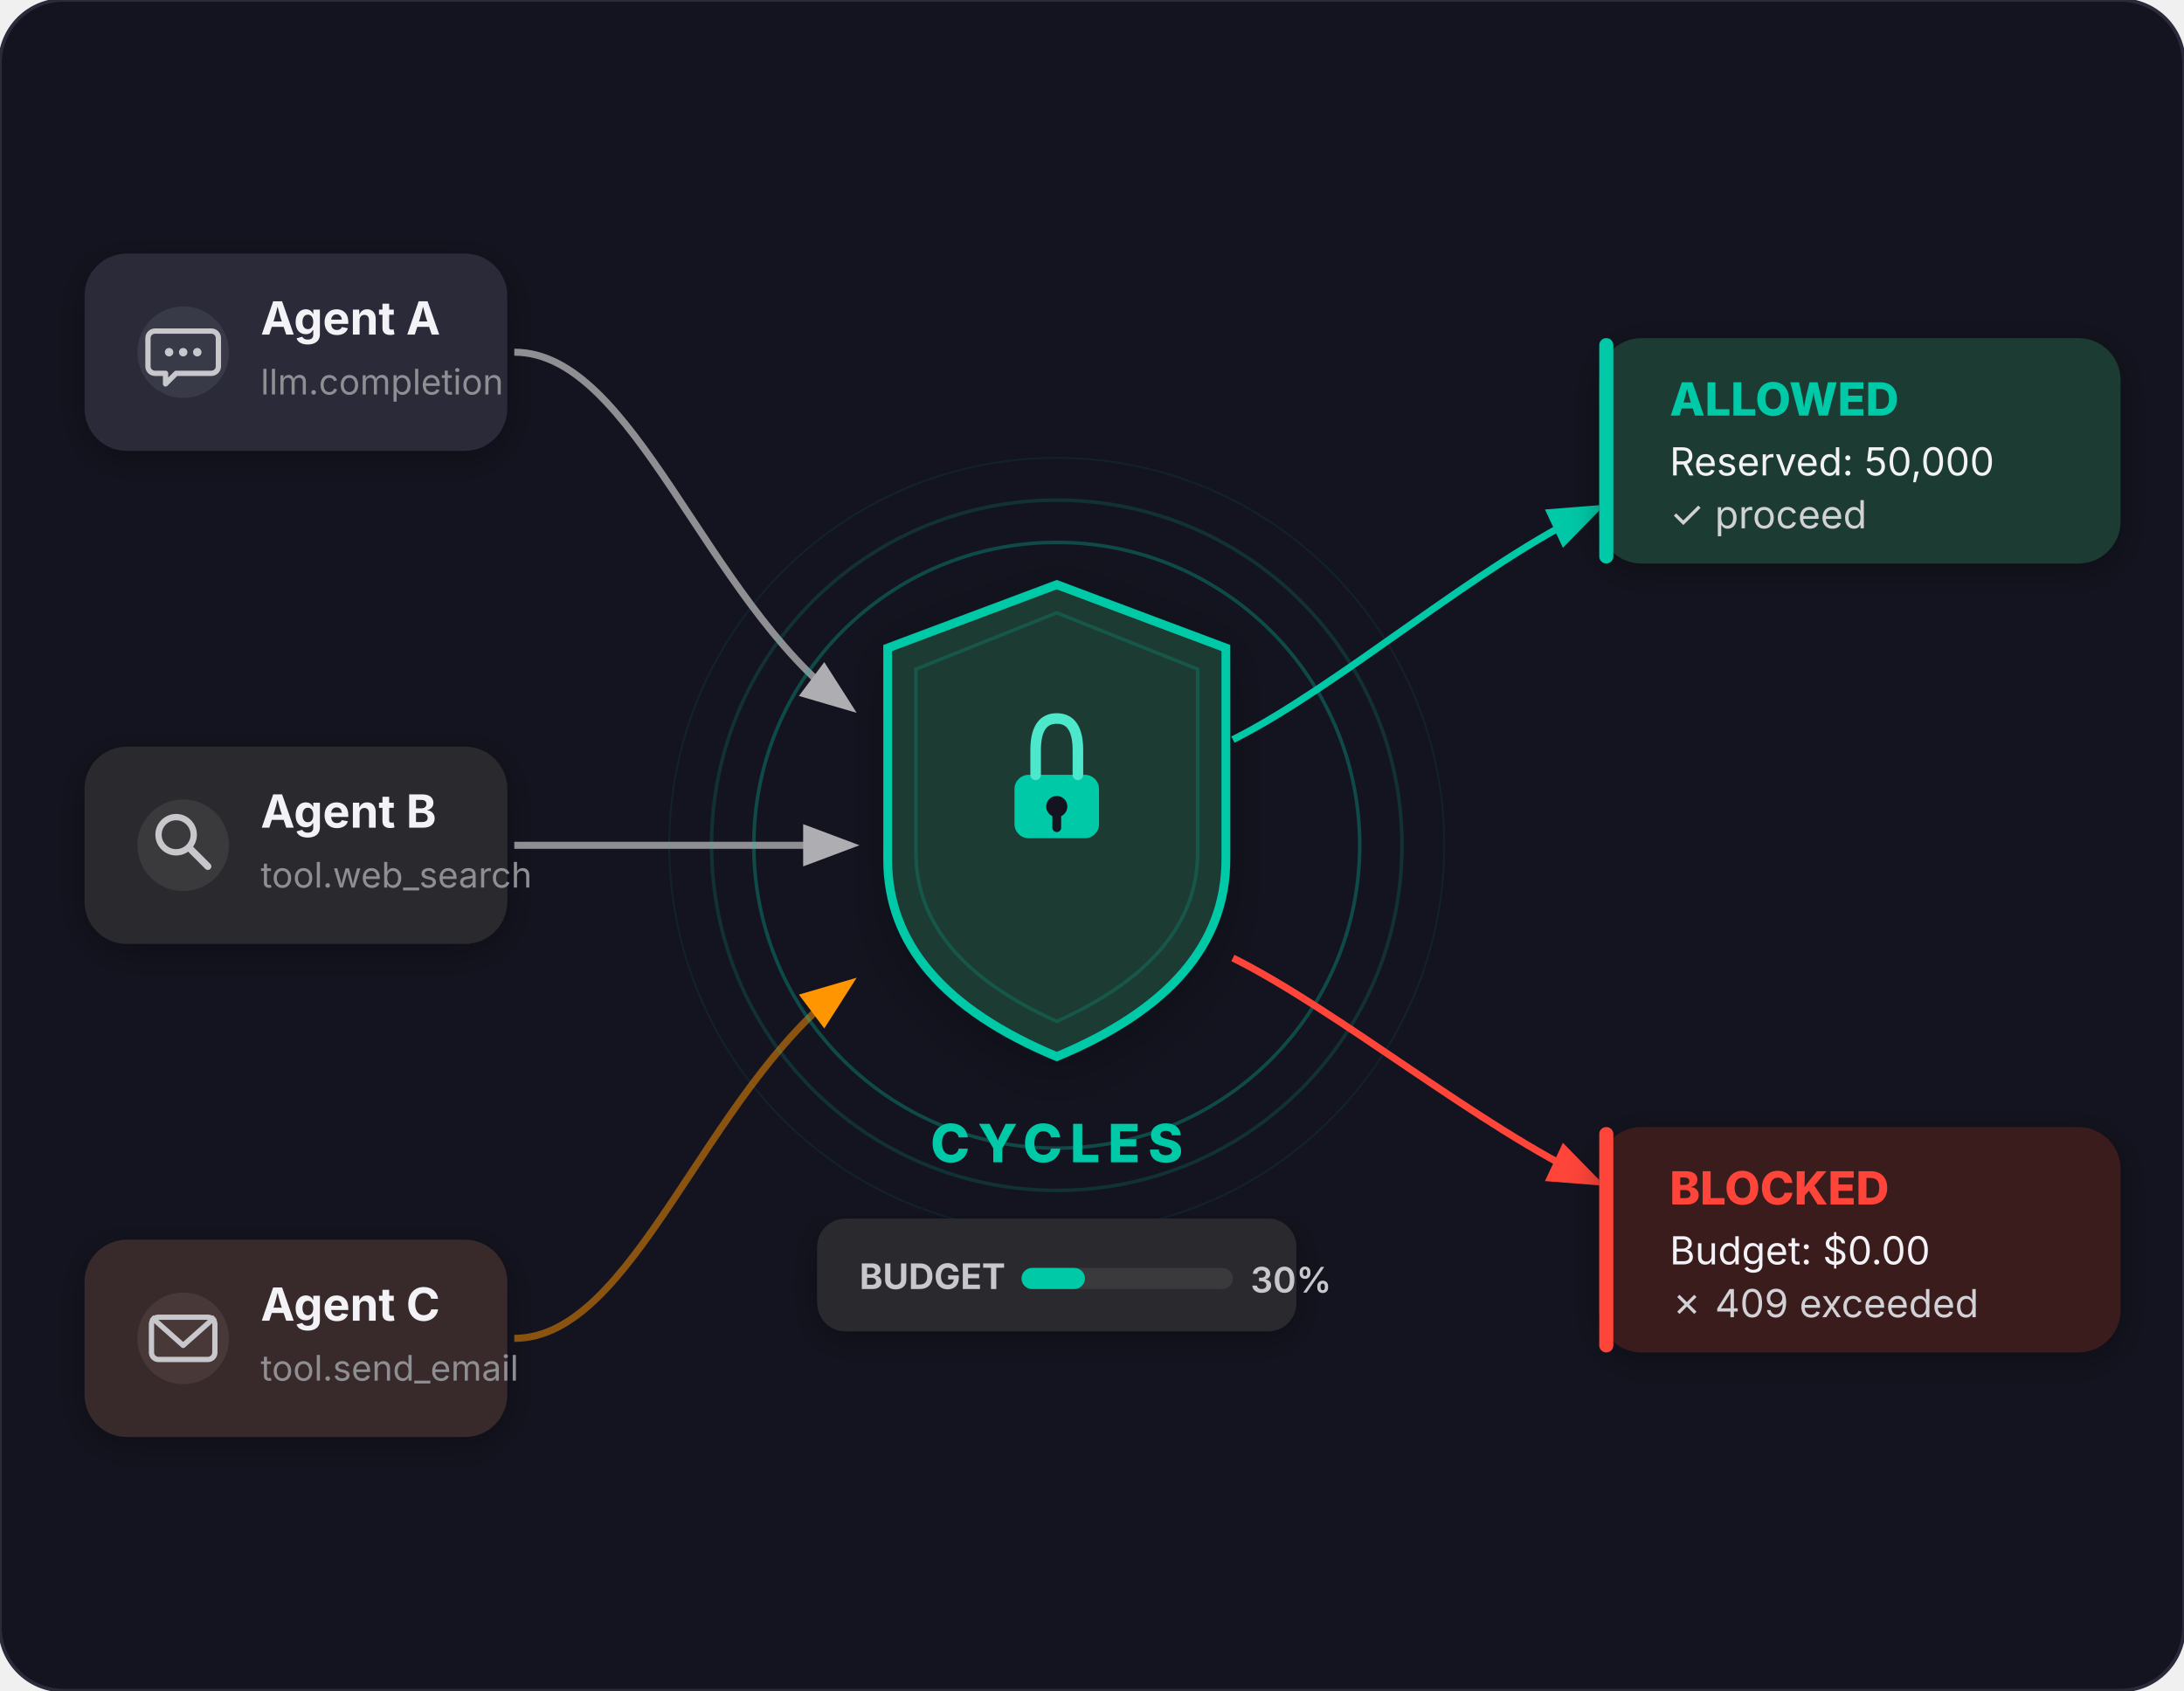
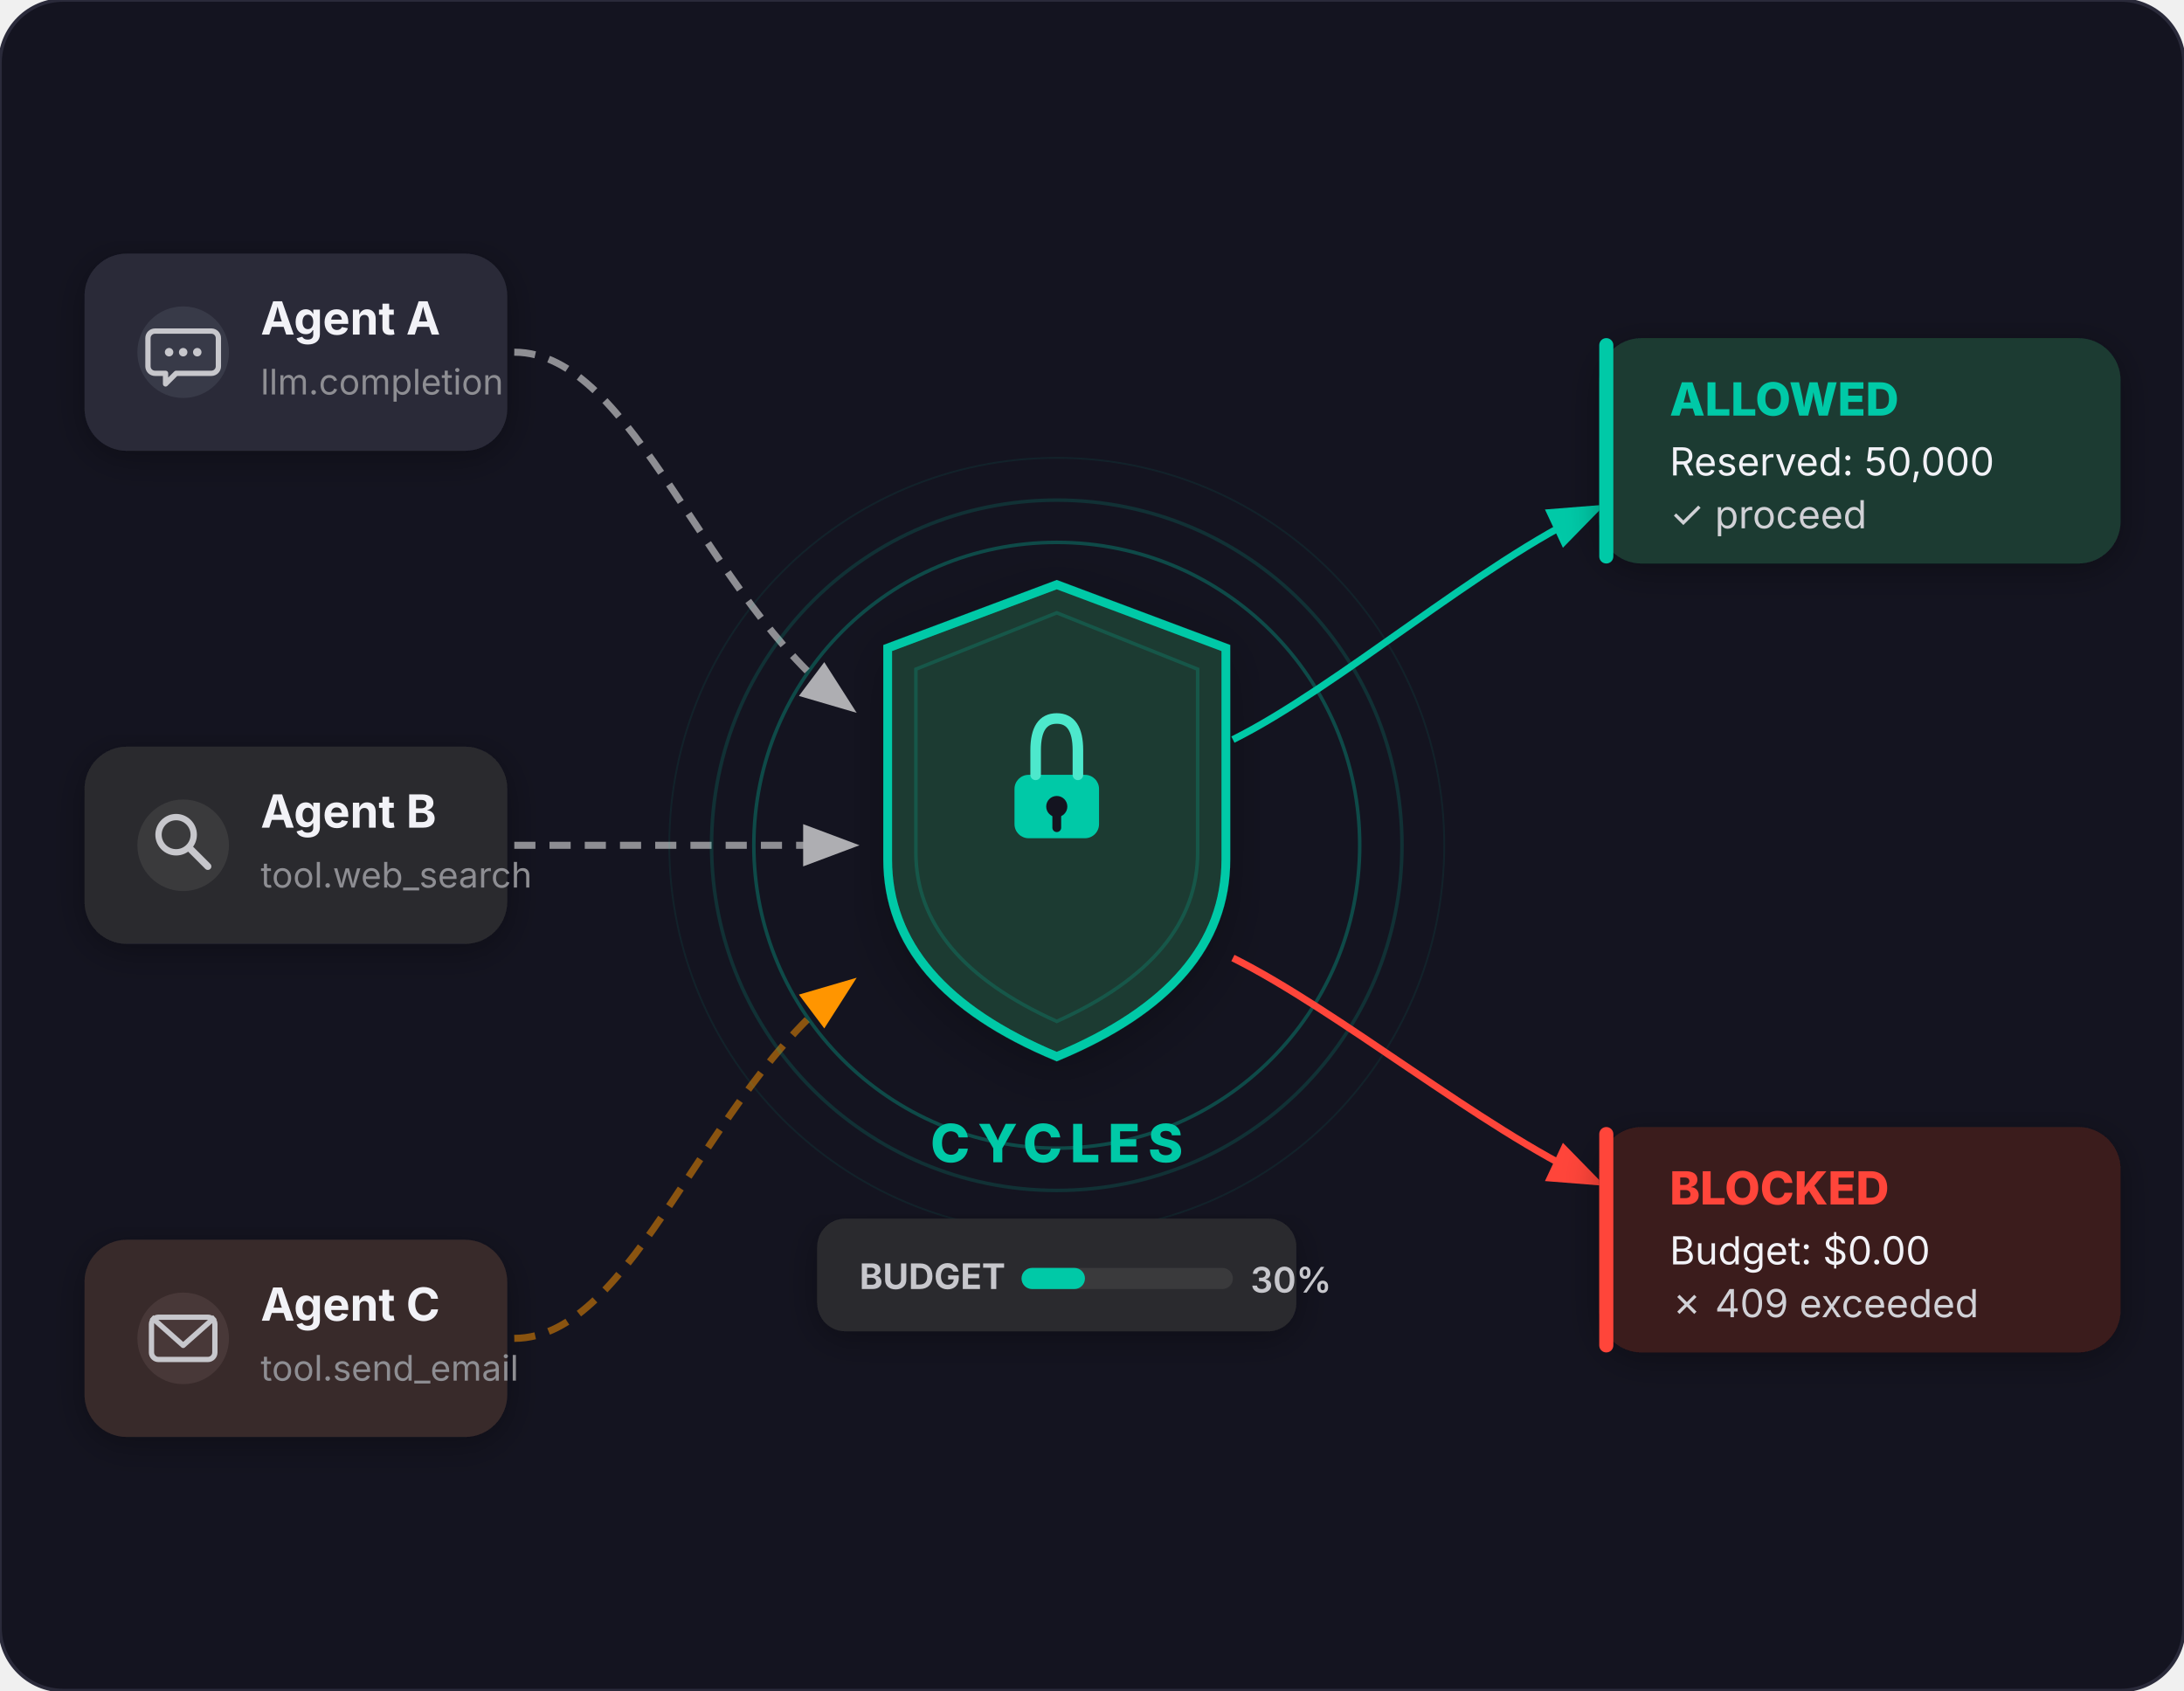
<svg xmlns="http://www.w3.org/2000/svg" viewBox="0 0 620 480" width="620" height="480">
  <style>
    @media (prefers-reduced-motion: reduce) {
      .flow-dot, .glow-animated { display: none; }
    }
  </style>
  <defs>
    <filter id="shadow" x="-10%" y="-10%" width="120%" height="140%">
      <feDropShadow dx="0" dy="2" stdDeviation="5" flood-color="#00000050" />
    </filter>
    <filter id="shadow-lg" x="-10%" y="-10%" width="120%" height="150%">
      <feDropShadow dx="0" dy="4" stdDeviation="8" flood-color="#00000040" />
    </filter>
    <marker id="arr-teal" markerWidth="8" markerHeight="8" refX="6" refY="3" orient="auto">
      <path d="M0,0 L0,6 L8,3 z" fill="#00C9A7" />
    </marker>
    <marker id="arr-red" markerWidth="8" markerHeight="8" refX="6" refY="3" orient="auto">
      <path d="M0,0 L0,6 L8,3 z" fill="#FF453A" />
    </marker>
    <marker id="arr-gray" markerWidth="8" markerHeight="8" refX="6" refY="3" orient="auto">
      <path d="M0,0 L0,6 L8,3 z" fill="#AEAEB2" />
    </marker>
    <marker id="arr-orange" markerWidth="8" markerHeight="8" refX="6" refY="3" orient="auto">
      <path d="M0,0 L0,6 L8,3 z" fill="#FF9500" />
    </marker>
  </defs>
  <rect x="0" y="0" width="620" height="480" rx="18" fill="#141420" stroke="#2A2A3A" stroke-width="1" />
  <rect x="24" y="72" width="120" height="56" rx="12" fill="#2A2C38" filter="url(#shadow)" />
  <circle cx="52" cy="100" r="13" fill="#383A48" />
  <path d="M44 94 h16 a2 2 0 0 1 2 2 v8 a2 2 0 0 1-2 2 h-10 l-3 3 v-3 h-3 a2 2 0 0 1-2-2 v-8 a2 2 0 0 1 2-2 z" fill="none" stroke="#C7C7CC" stroke-width="1.5" stroke-linejoin="round" />
  <circle cx="48" cy="100" r="1.2" fill="#C7C7CC" />
  <circle cx="52" cy="100" r="1.2" fill="#C7C7CC" />
  <circle cx="56" cy="100" r="1.2" fill="#C7C7CC" />
  <text x="74" y="95" font-size="13" font-weight="700" fill="#F2F2F7" font-family="-apple-system,system-ui,sans-serif">Agent A</text>
  <text x="74" y="112" font-size="10" fill="#8E8E93" font-family="-apple-system,system-ui,sans-serif">llm.completion</text>
  <rect x="24" y="72" width="120" height="56" rx="12" fill="#FFFFFF" opacity="0" class="flow-dot">
    <animate attributeName="opacity" dur="8s" repeatCount="indefinite" values="0;0;0.25;0;0" keyTimes="0;0.01;0.04;0.08;1" />
  </rect>
  <rect x="24" y="212" width="120" height="56" rx="12" fill="#2C2C2E" filter="url(#shadow)" />
  <circle cx="52" cy="240" r="13" fill="#3A3A3C" />
  <circle cx="50" cy="237" r="5" fill="none" stroke="#C7C7CC" stroke-width="1.8" />
  <line x1="54" y1="241" x2="59" y2="246" stroke="#C7C7CC" stroke-width="2" stroke-linecap="round" />
  <text x="74" y="235" font-size="13" font-weight="700" fill="#F2F2F7" font-family="-apple-system,system-ui,sans-serif">Agent B</text>
  <text x="74" y="252" font-size="10" fill="#8E8E93" font-family="-apple-system,system-ui,sans-serif">tool.web_search</text>
  <rect x="24" y="212" width="120" height="56" rx="12" fill="#FFFFFF" opacity="0" class="flow-dot">
    <animate attributeName="opacity" dur="8s" repeatCount="indefinite" values="0;0;0.25;0;0" keyTimes="0;0.05;0.08;0.12;1" />
  </rect>
  <rect x="24" y="352" width="120" height="56" rx="12" fill="#382A2A" filter="url(#shadow)" />
  <circle cx="52" cy="380" r="13" fill="#483838" />
  <rect x="43" y="374" width="18" height="12" rx="2" fill="none" stroke="#C7C7CC" stroke-width="1.5" />
  <polyline points="43,374 52,382 61,374" fill="none" stroke="#C7C7CC" stroke-width="1.5" stroke-linejoin="round" />
  <text x="74" y="375" font-size="13" font-weight="700" fill="#F2F2F7" font-family="-apple-system,system-ui,sans-serif">Agent C</text>
-   <text x="74" y="392" font-size="10" fill="#8E8E93" font-family="-apple-system,system-ui,sans-serif">tool.send_email</text>
+   <text x="74" y="392" font-size="10" fill="#8E8E93" font-family="-apple-system,system-ui,sans-serif">tool.send_email
+     <animate attributeName="fill" dur="8s" repeatCount="indefinite" values="#8E8E93;#8E8E93;#FF9500;#8E8E93;#8E8E93" keyTimes="0;0.10;0.13;0.17;1" />
+   </text>
  <rect x="24" y="352" width="120" height="56" rx="12" fill="#FFFFFF" opacity="0" class="flow-dot">
    <animate attributeName="opacity" dur="8s" repeatCount="indefinite" values="0;0;0.25;0;0" keyTimes="0;0.10;0.13;0.17;1" />
  </rect>
-   <path id="path-a" d="M146 100 C180 100, 200 170, 240 200" fill="none" stroke="#8E8E93" stroke-width="2" marker-end="url(#arr-gray)" />
-   <path id="path-b" d="M146 240 C190 240, 210 240, 240 240" fill="none" stroke="#8E8E93" stroke-width="2" marker-end="url(#arr-gray)" />
-   <path id="path-c" d="M146 380 C180 380, 200 310, 240 280" fill="none" stroke="#FF9500" stroke-width="2" stroke-opacity="0.5" marker-end="url(#arr-orange)" />
+   <path id="path-a" d="M146 100 C180 100, 200 170, 240 200" fill="none" stroke="#8E8E93" stroke-width="2" stroke-dasharray="6 4" marker-end="url(#arr-gray)">
+     <animate attributeName="stroke-dashoffset" from="10" to="0" dur="1s" repeatCount="indefinite" />
+   </path>
+   <path id="path-b" d="M146 240 C190 240, 210 240, 240 240" fill="none" stroke="#8E8E93" stroke-width="2" stroke-dasharray="6 4" marker-end="url(#arr-gray)">
+     <animate attributeName="stroke-dashoffset" from="10" to="0" dur="1s" repeatCount="indefinite" />
+   </path>
+   <path id="path-c" d="M146 380 C180 380, 200 310, 240 280" fill="none" stroke="#FF9500" stroke-width="2" stroke-opacity="0.5" stroke-dasharray="6 4" marker-end="url(#arr-orange)">
+     <animate attributeName="stroke-dashoffset" from="10" to="0" dur="1s" repeatCount="indefinite" />
+   </path>
  <circle r="3.5" fill="#8E8E93" opacity="0" class="flow-dot">
    <animateMotion dur="8s" repeatCount="indefinite" keyPoints="0;0;1;1;1" keyTimes="0;0.01;0.25;0.375;1" calcMode="linear">
      <mpath href="#path-a" />
    </animateMotion>
    <animate attributeName="opacity" dur="8s" repeatCount="indefinite" values="0;0;0.9;0.9;0;0" keyTimes="0;0.01;0.06;0.3;0.375;1" />
  </circle>
  <circle r="3.5" fill="#8E8E93" opacity="0" class="flow-dot">
    <animateMotion dur="8s" repeatCount="indefinite" keyPoints="0;0;1;1;1" keyTimes="0;0.05;0.3;0.425;1" calcMode="linear">
      <mpath href="#path-b" />
    </animateMotion>
    <animate attributeName="opacity" dur="8s" repeatCount="indefinite" values="0;0;0.9;0.9;0;0" keyTimes="0;0.05;0.1;0.35;0.425;1" />
  </circle>
  <circle r="3.5" fill="#FF9500" opacity="0" class="flow-dot">
    <animateMotion dur="8s" repeatCount="indefinite" keyPoints="0;0;1;1;1" keyTimes="0;0.1;0.35;0.475;1" calcMode="linear">
      <mpath href="#path-c" />
    </animateMotion>
    <animate attributeName="opacity" dur="8s" repeatCount="indefinite" values="0;0;0.9;0.9;0;0" keyTimes="0;0.1;0.15;0.4;0.475;1" />
  </circle>
  <circle cx="300" cy="240" r="86" fill="none" stroke="#00C9A7" stroke-width="1" opacity="0.30" class="glow-animated">
    <animate attributeName="opacity" dur="8s" repeatCount="indefinite" values="0.30;0.30;0.50;0.30;0.30" keyTimes="0;0.3;0.45;0.6;1" />
    <animate attributeName="r" dur="8s" repeatCount="indefinite" values="86;86;89;86;86" keyTimes="0;0.3;0.45;0.6;1" />
  </circle>
  <circle cx="300" cy="240" r="98" fill="none" stroke="#00C9A7" stroke-width="1" opacity="0.16" class="glow-animated">
    <animate attributeName="opacity" dur="8s" repeatCount="indefinite" values="0.16;0.16;0.30;0.16;0.16" keyTimes="0;0.35;0.5;0.65;1" />
    <animate attributeName="r" dur="8s" repeatCount="indefinite" values="98;98;102;98;98" keyTimes="0;0.35;0.5;0.65;1" />
  </circle>
  <circle cx="300" cy="240" r="110" fill="none" stroke="#00C9A7" stroke-width="0.5" opacity="0.08" class="glow-animated">
    <animate attributeName="opacity" dur="8s" repeatCount="indefinite" values="0.08;0.08;0.18;0.08;0.08" keyTimes="0;0.4;0.55;0.7;1" />
    <animate attributeName="r" dur="8s" repeatCount="indefinite" values="110;110;114;110;110" keyTimes="0;0.4;0.55;0.7;1" />
  </circle>
  <path d="M300 166 L348 184 L348 244 Q348 280 300 300 Q252 280 252 244 L252 184 Z" fill="#1A3A32" stroke="#00C9A7" stroke-width="2.5" filter="url(#shadow-lg)">
    <animate attributeName="stroke-width" dur="8s" repeatCount="indefinite" values="2.5;2.5;3.5;2.5;2.5" keyTimes="0;0.35;0.5;0.65;1" />
  </path>
  <path d="M300 174 L340 190 L340 242 Q340 272 300 290 Q260 272 260 242 L260 190 Z" fill="none" stroke="#00C9A7" stroke-width="1" opacity="0.2" class="glow-animated">
    <animate attributeName="opacity" dur="8s" repeatCount="indefinite" values="0.2;0.2;0.6;0.25;0.6;0.25;0.6;0.2;0.2" keyTimes="0;0.30;0.36;0.42;0.48;0.54;0.60;0.65;1" />
    <animate attributeName="stroke-width" dur="8s" repeatCount="indefinite" values="1;1;2;1;2;1;2;1;1" keyTimes="0;0.30;0.36;0.42;0.48;0.54;0.60;0.65;1" />
  </path>
  <rect x="288" y="220" width="24" height="18" rx="4" fill="#00C9A7" />
-   <path d="M294 220 L294 213 Q294 204 300 204 Q306 204 306 213 L306 220" fill="none" stroke="#4DE8CC" stroke-width="3" stroke-linecap="round" />
+   <g class="flow-dot">
+     <path d="M294 220 L294 213 Q294 204 300 204 Q306 204 306 213 L306 220" fill="none" stroke="#4DE8CC" stroke-width="3" stroke-linecap="round" />
+     <animateTransform attributeName="transform" type="translate" dur="8s" repeatCount="indefinite" values="0 0;0 0;0 -4;0 0;0 0" keyTimes="0;0.48;0.52;0.60;1" />
+   </g>
  <circle cx="300" cy="229" r="3" fill="#141420" />
  <line x1="300" y1="231" x2="300" y2="235" stroke="#141420" stroke-width="2.5" stroke-linecap="round" />
  <text x="300" y="330" text-anchor="middle" font-size="15" font-weight="800" fill="#00C9A7" font-family="-apple-system,system-ui,sans-serif" letter-spacing="0.15em">CYCLES</text>
  <rect x="232" y="346" width="136" height="32" rx="8" fill="#2C2C2E" filter="url(#shadow)" />
  <text x="244" y="366" font-size="10" font-weight="700" fill="#C7C7CC" font-family="-apple-system,system-ui,sans-serif">BUDGET</text>
  <rect x="290" y="360" width="60" height="6" rx="3" fill="#3A3A3C" />
  <rect x="290" y="360" width="18" height="6" rx="3" fill="#00C9A7">
    <animate attributeName="width" dur="8s" repeatCount="indefinite" values="18;18;48;54;54;18;18" keyTimes="0;0.25;0.55;0.70;0.85;0.875;1" />
    <animate attributeName="fill" dur="8s" repeatCount="indefinite" values="#00C9A7;#00C9A7;#00C9A7;#FF9500;#FF9500;#00C9A7;#00C9A7" keyTimes="0;0.25;0.55;0.70;0.85;0.875;1" />
  </rect>
  <text x="355" y="367" font-size="10" fill="#C7C7CC" font-family="-apple-system,system-ui,sans-serif" font-weight="600" opacity="1">30%
    <animate attributeName="opacity" dur="8s" repeatCount="indefinite" values="1;1;0;0;0;1;1" keyTimes="0;0.35;0.40;0.85;0.875;0.88;1" />
  </text>
  <text x="355" y="367" font-size="10" fill="#C7C7CC" font-family="-apple-system,system-ui,sans-serif" font-weight="600" opacity="0">55%
    <animate attributeName="opacity" dur="8s" repeatCount="indefinite" values="0;0;1;0;0;0;0" keyTimes="0;0.40;0.45;0.55;0.85;0.875;1" />
  </text>
  <text x="355" y="367" font-size="10" fill="#C7C7CC" font-family="-apple-system,system-ui,sans-serif" font-weight="600" opacity="0">80%
    <animate attributeName="opacity" dur="8s" repeatCount="indefinite" values="0;0;1;0;0;0;0" keyTimes="0;0.55;0.58;0.68;0.85;0.875;1" />
  </text>
  <text x="355" y="367" font-size="10" fill="#FF9500" font-family="-apple-system,system-ui,sans-serif" font-weight="600" opacity="0">90%
    <animate attributeName="opacity" dur="8s" repeatCount="indefinite" values="0;0;1;1;0;0;0" keyTimes="0;0.68;0.72;0.85;0.875;0.88;1" />
  </text>
  <path id="path-allowed" d="M350 210 C380 195, 420 160, 452 145" fill="none" stroke="#00C9A7" stroke-width="2" marker-end="url(#arr-teal)" />
  <circle r="3.5" fill="#00C9A7" opacity="0" class="flow-dot">
    <animateMotion dur="8s" repeatCount="indefinite" keyPoints="0;0;1;1;1" keyTimes="0;0.5;0.7;0.8;1" calcMode="linear">
      <mpath href="#path-allowed" />
    </animateMotion>
    <animate attributeName="opacity" dur="8s" repeatCount="indefinite" values="0;0;0.9;0.9;0;0" keyTimes="0;0.5;0.55;0.75;0.8;1" />
  </circle>
  <rect x="454" y="96" width="148" height="64" rx="12" fill="#1A3A32" filter="url(#shadow)" />
  <rect x="454" y="96" width="148" height="64" rx="12" fill="#00C9A7" opacity="0" class="flow-dot">
    <animate attributeName="opacity" dur="8s" repeatCount="indefinite" values="0;0;0.3;0;0" keyTimes="0;0.70;0.74;0.80;1" />
  </rect>
  <rect x="454" y="96" width="4" height="64" rx="2" fill="#00C9A7" />
  <text x="474" y="118" font-size="13" font-weight="800" fill="#00C9A7" font-family="-apple-system,system-ui,sans-serif">ALLOWED</text>
  <text x="474" y="135" font-size="11" fill="#F2F2F7" font-family="-apple-system,system-ui,sans-serif">Reserved: 50,000</text>
  <text x="474" y="150" font-size="11" fill="#D1D1D6" font-family="-apple-system,system-ui,sans-serif">✓ proceed</text>
  <path id="path-blocked" d="M350 272 C380 287, 420 320, 452 335" fill="none" stroke="#FF453A" stroke-width="2" marker-end="url(#arr-red)" />
  <circle r="3.5" fill="#FF453A" opacity="0" class="flow-dot">
    <animateMotion dur="8s" repeatCount="indefinite" keyPoints="0;0;1;1;1" keyTimes="0;0.55;0.75;0.85;1" calcMode="linear">
      <mpath href="#path-blocked" />
    </animateMotion>
    <animate attributeName="opacity" dur="8s" repeatCount="indefinite" values="0;0;0.9;0.9;0;0" keyTimes="0;0.55;0.6;0.8;0.85;1" />
  </circle>
-   <rect x="454" y="320" width="148" height="64" rx="12" fill="#3A1A1A" filter="url(#shadow)" />
-   <rect x="454" y="320" width="148" height="64" rx="12" fill="#FF453A" opacity="0" class="flow-dot">
-     <animate attributeName="opacity" dur="8s" repeatCount="indefinite" values="0;0;0.3;0;0" keyTimes="0;0.75;0.79;0.85;1" />
-   </rect>
-   <rect x="454" y="320" width="4" height="64" rx="2" fill="#FF453A" />
-   <text x="474" y="342" font-size="13" font-weight="800" fill="#FF453A" font-family="-apple-system,system-ui,sans-serif">BLOCKED</text>
-   <text x="474" y="359" font-size="11" fill="#F2F2F7" font-family="-apple-system,system-ui,sans-serif">Budget: $0.00</text>
-   <text x="474" y="374" font-size="11" fill="#D1D1D6" font-family="-apple-system,system-ui,sans-serif">✗ 409 exceeded</text>
+   <g class="flow-dot">
+     <animateTransform attributeName="transform" type="translate" dur="8s" repeatCount="indefinite" values="0 0;0 0;-3 0;3 0;-2 0;0 0;0 0" keyTimes="0;0.75;0.77;0.79;0.81;0.83;1" />
+     <rect x="454" y="320" width="148" height="64" rx="12" fill="#3A1A1A" filter="url(#shadow)" />
+     <rect x="454" y="320" width="148" height="64" rx="12" fill="#FF453A" opacity="0">
+       <animate attributeName="opacity" dur="8s" repeatCount="indefinite" values="0;0;0.3;0;0" keyTimes="0;0.75;0.79;0.85;1" />
+     </rect>
+     <rect x="454" y="320" width="4" height="64" rx="2" fill="#FF453A" />
+     <text x="474" y="342" font-size="13" font-weight="800" fill="#FF453A" font-family="-apple-system,system-ui,sans-serif">BLOCKED</text>
+     <text x="474" y="359" font-size="11" fill="#F2F2F7" font-family="-apple-system,system-ui,sans-serif">Budget: $0.00</text>
+     <text x="474" y="374" font-size="11" fill="#D1D1D6" font-family="-apple-system,system-ui,sans-serif">✗ 409 exceeded</text>
+   </g>
</svg>
